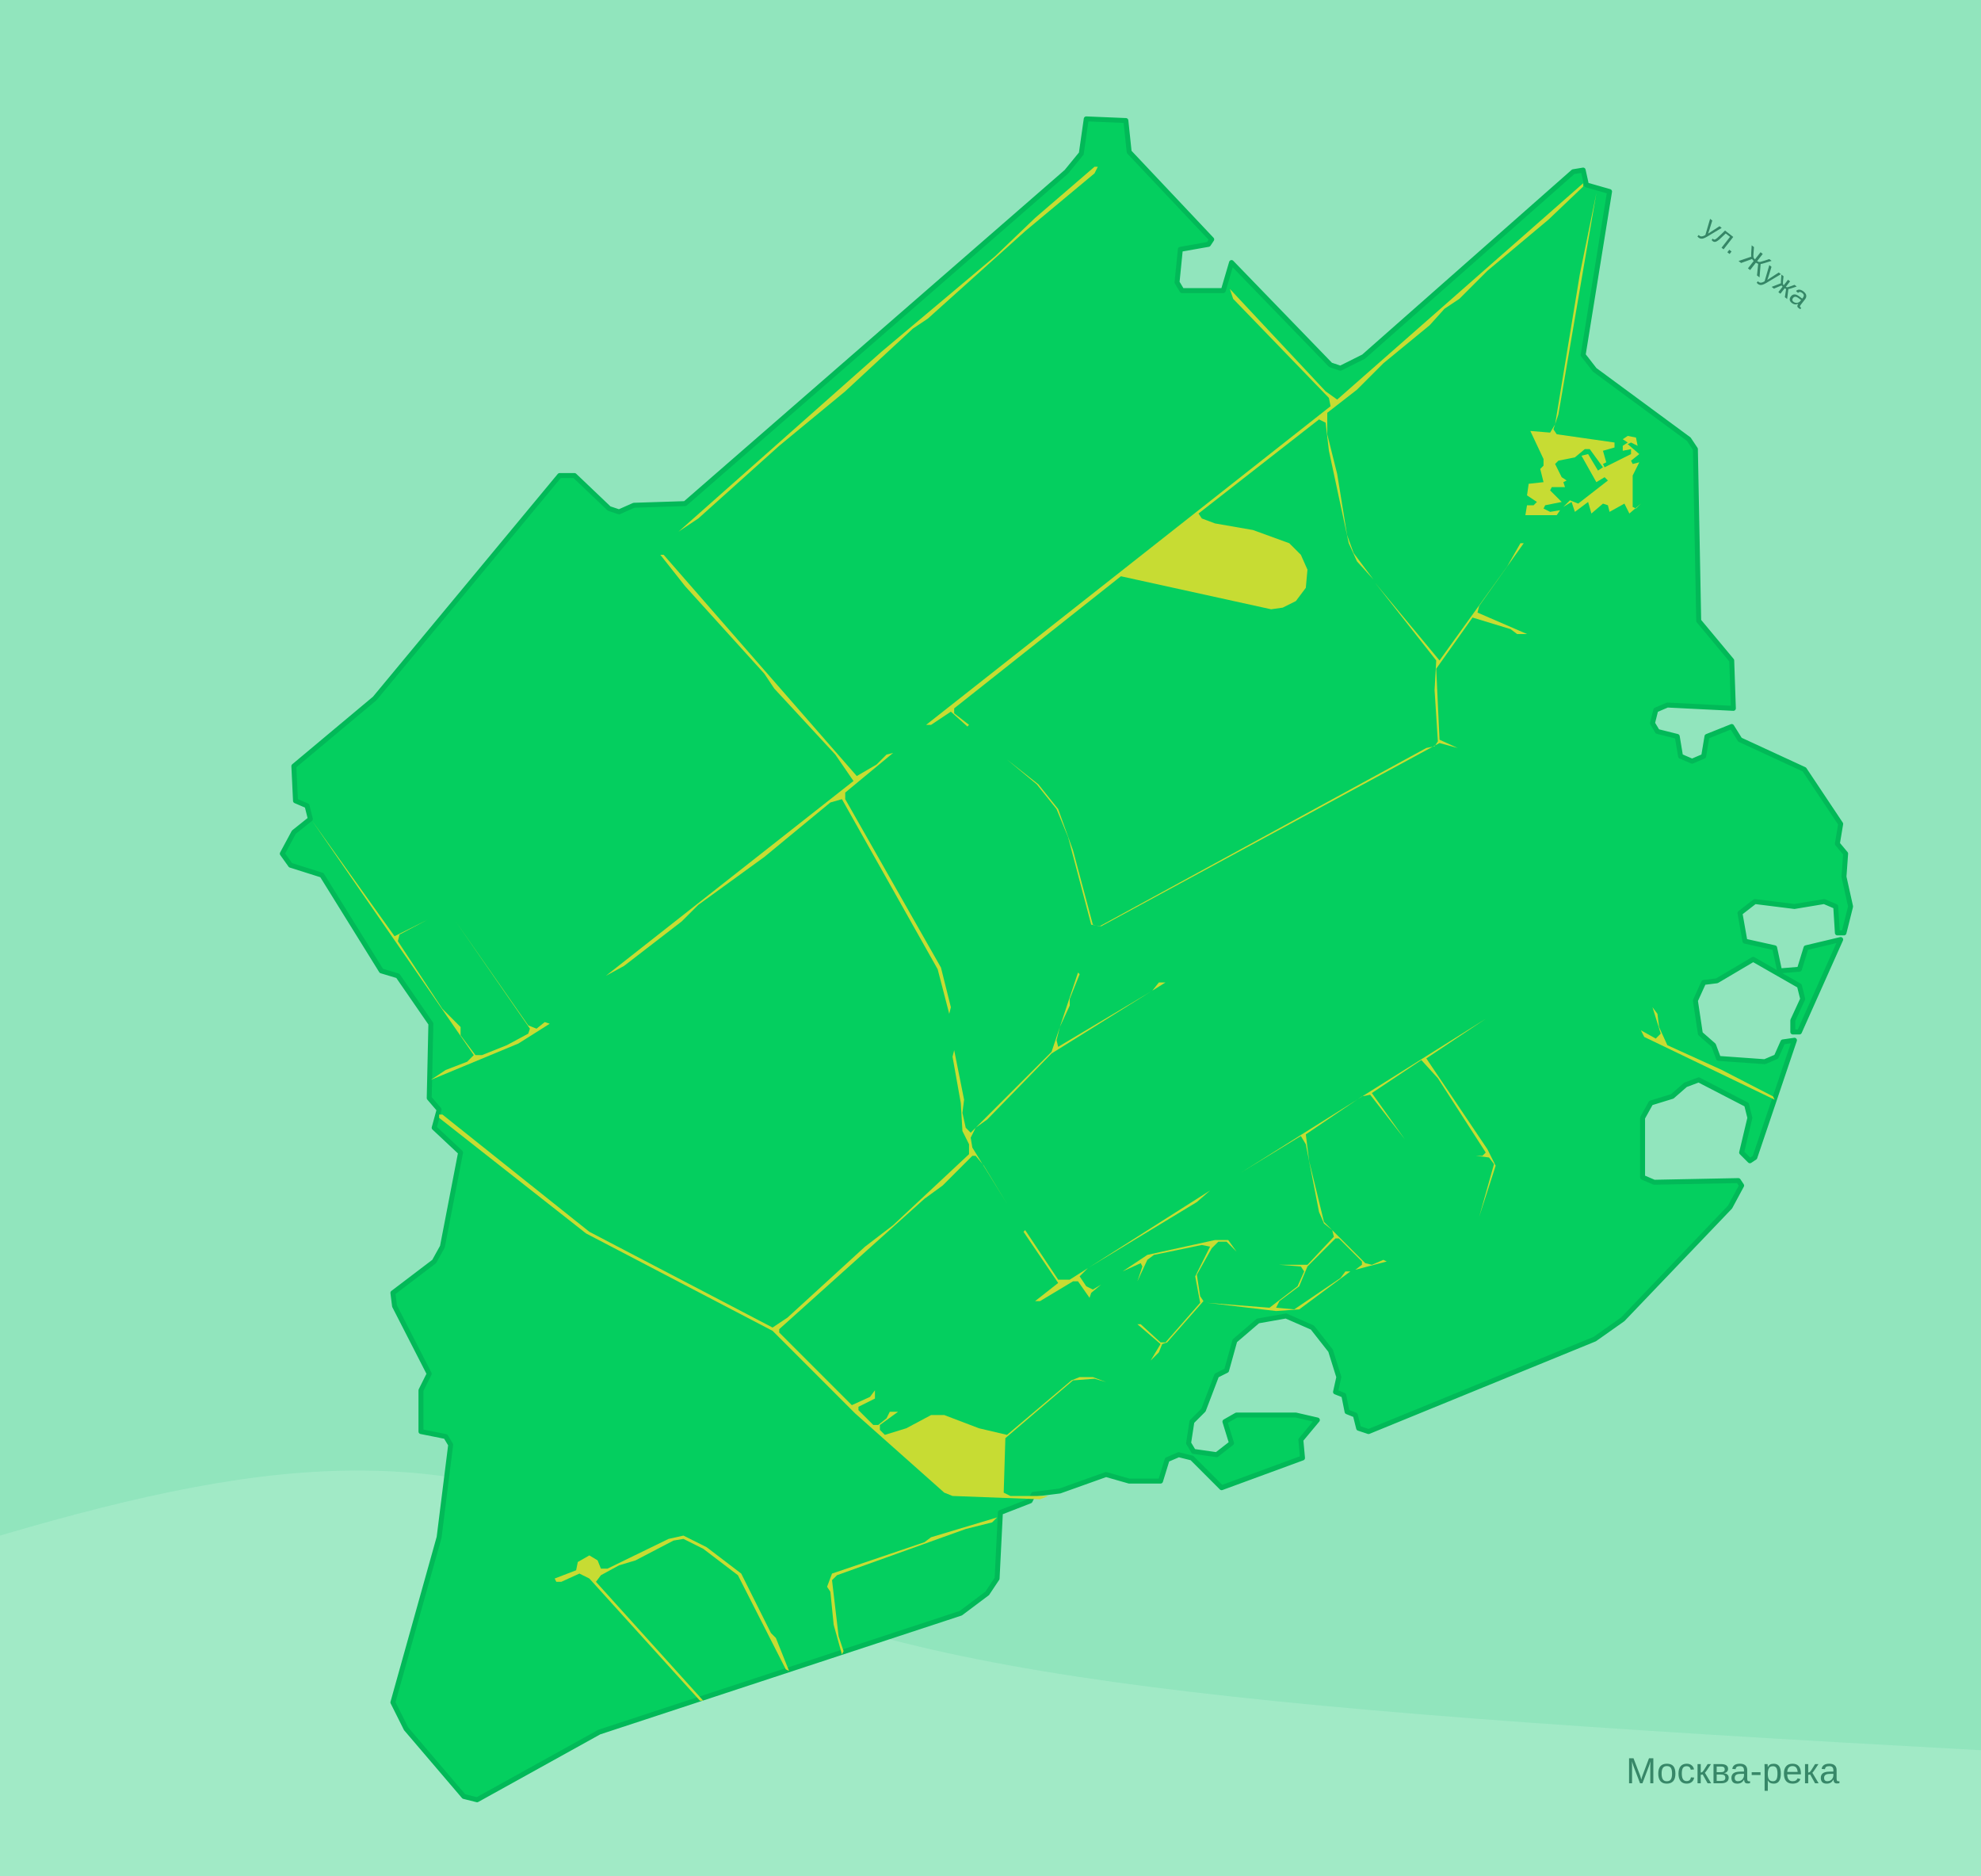
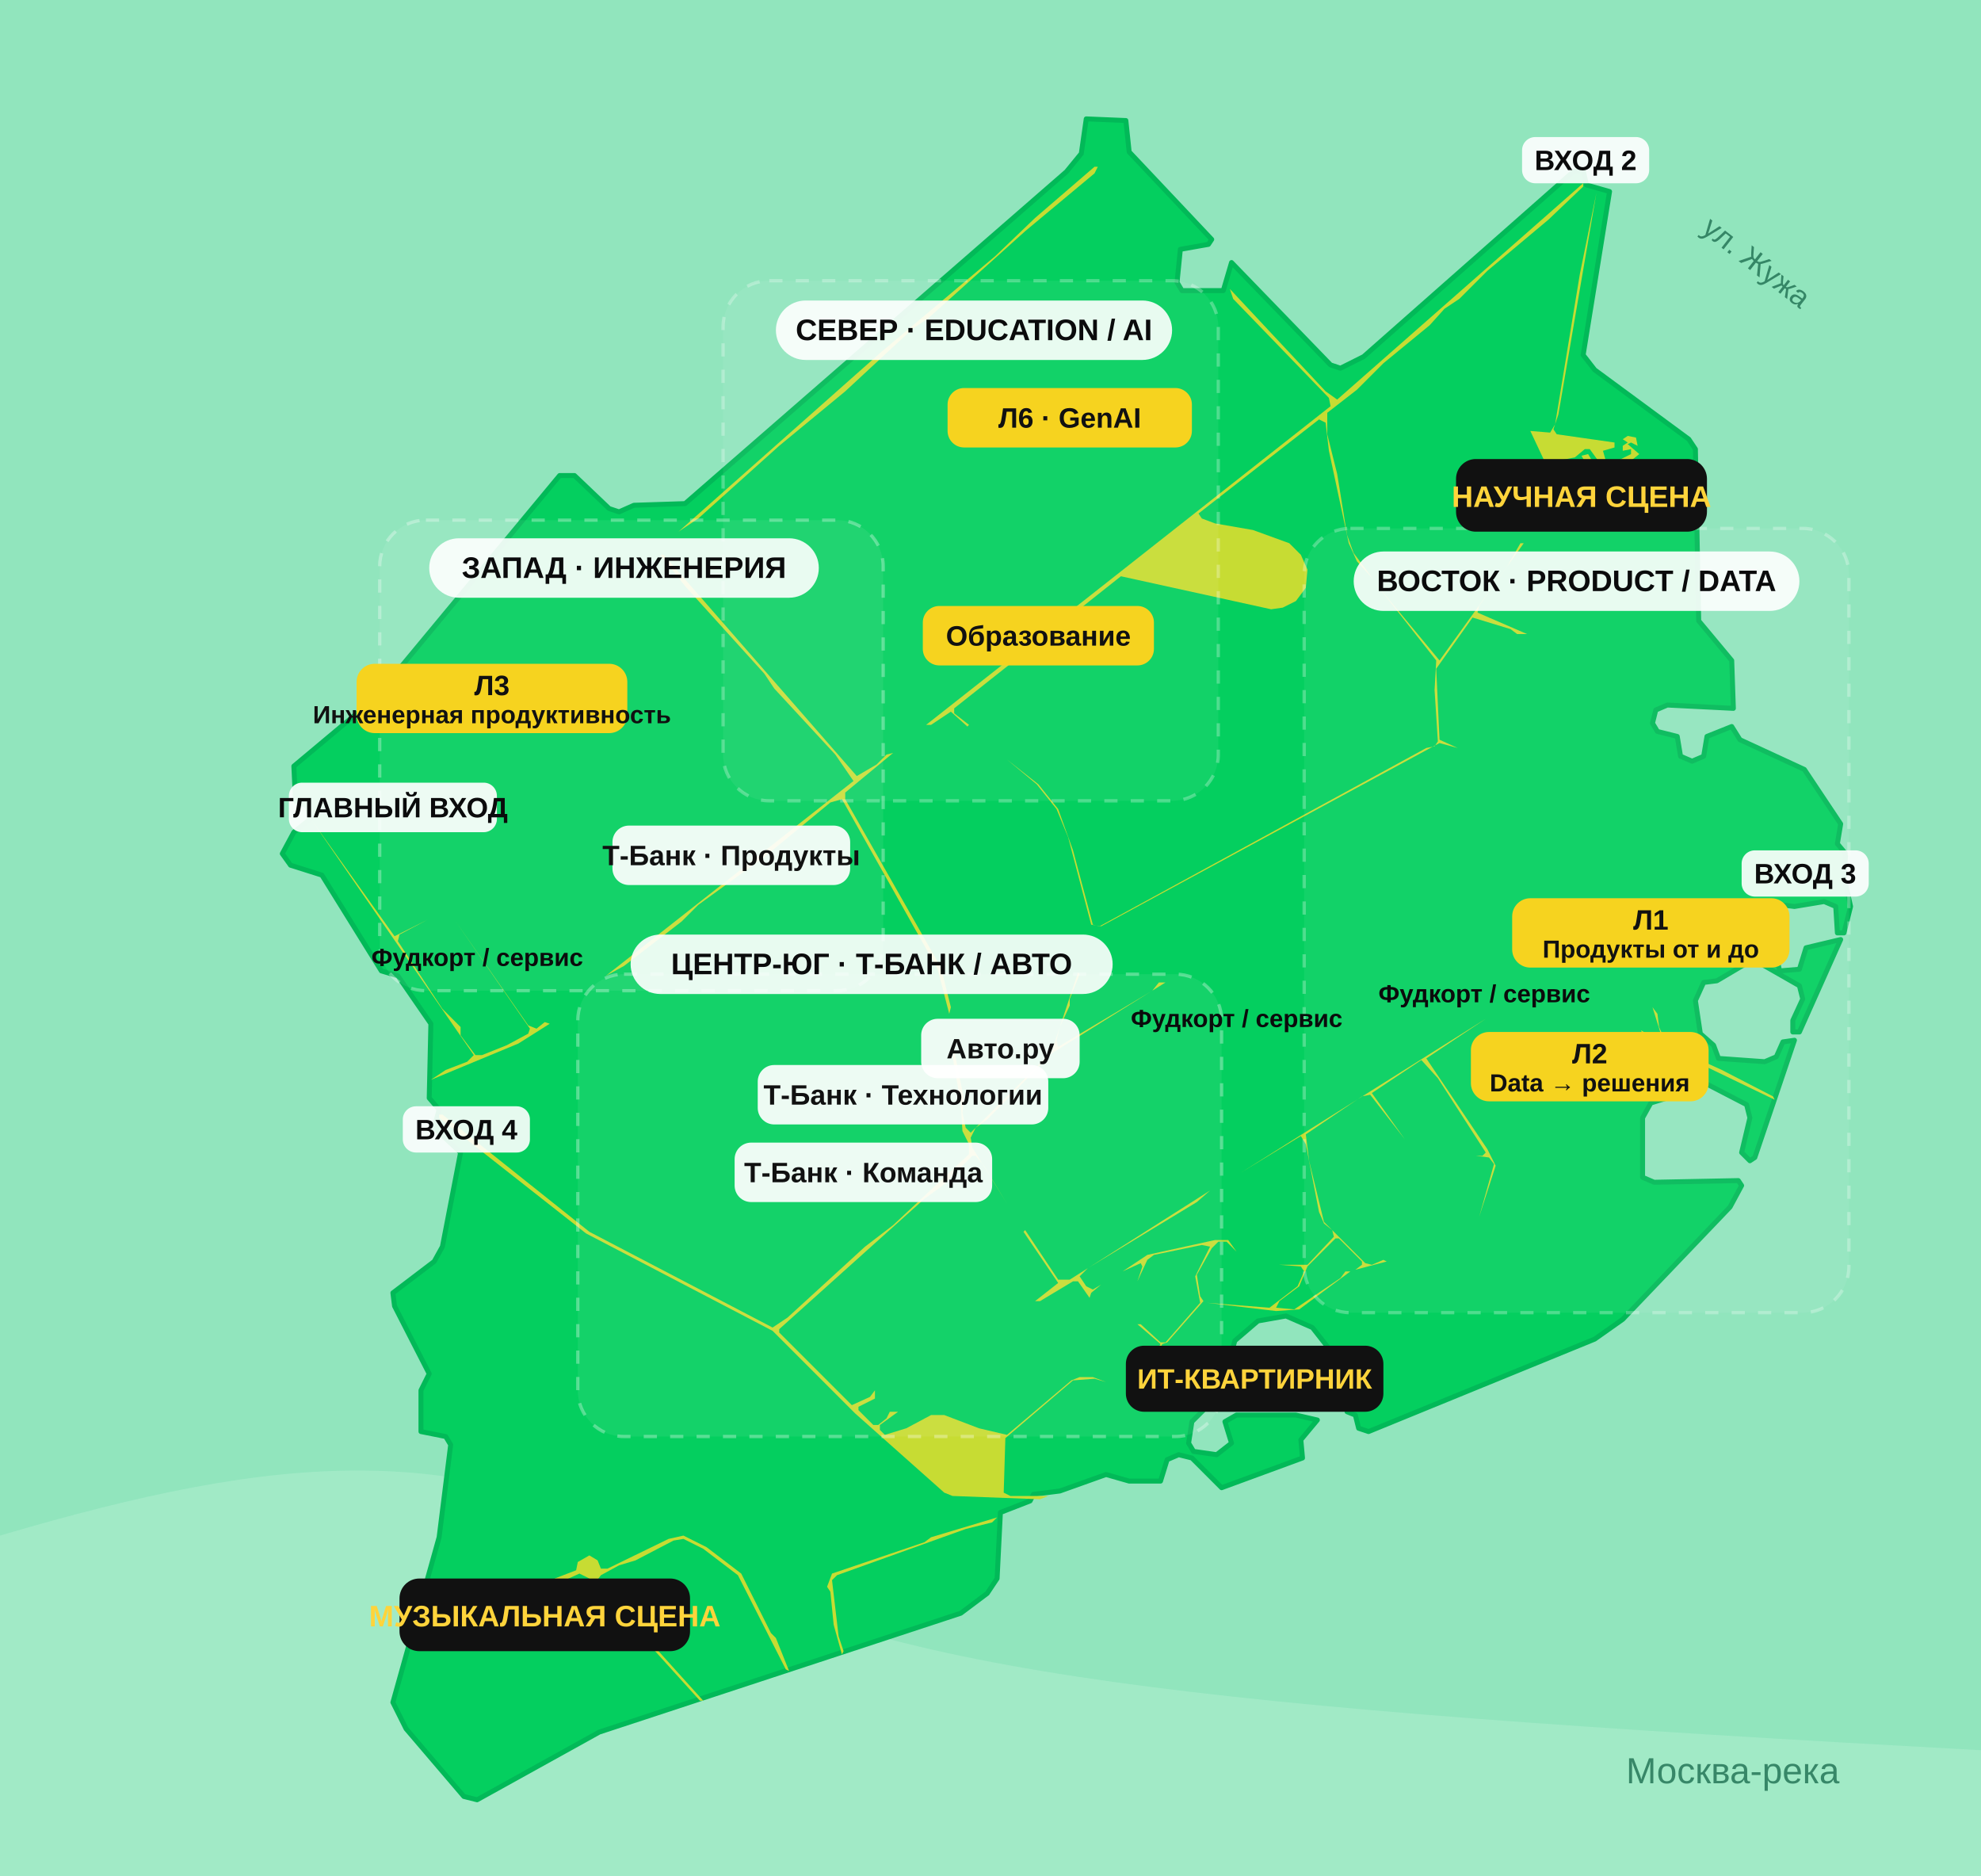
<svg xmlns="http://www.w3.org/2000/svg" viewBox="0 0 1200 1136" role="img" aria-label="Навигационная схема ИТ-Пикника по официальной карте">
  <rect width="100%" height="100%" fill="#91e5bd" />
  <path d="M0 0H1200V1136H0Z" fill="#91e5bd" />
  <path d="M0 930 C170 880 280 870 415 945 C540 1014 720 1034 1200 1060 L1200 1136 H0Z" fill="#a8eccb" opacity=".7" />
  <path d="M959,103 L953,104 L826,216 L812,223 L806,221 L746,159 L741,176 L716,176 L713,171 L715,151 L732,148 L734,145 L684,92 L682,73 L658,72 L655,93 L646,104 L415,305 L384,306 L375,310 L369,308 L348,288 L339,288 L227,423 L178,464 L179,485 L186,488 L188,496 L178,504 L171,517 L176,524 L195,530 L231,588 L241,591 L261,620 L260,665 L266,672 L263,683 L279,698 L268,755 L263,764 L238,783 L239,791 L260,832 L255,842 L255,867 L270,870 L273,875 L266,931 L238,1031 L246,1047 L281,1088 L289,1090 L363,1049 L582,977 L598,965 L604,956 L606,916 L624,909 L626,905 L642,903 L670,893 L684,897 L703,897 L707,884 L714,881 L722,883 L740,901 L789,883 L788,872 L798,860 L785,857 L749,857 L742,861 L746,874 L737,881 L723,879 L720,874 L722,861 L729,854 L737,833 L743,830 L748,812 L762,800 L779,797 L795,804 L806,818 L811,834 L809,843 L814,845 L816,855 L821,857 L823,865 L829,867 L966,811 L983,799 L1048,731 L1055,718 L1053,715 L1002,716 L995,713 L995,677 L1000,668 L1013,664 L1021,657 L1029,654 L1058,669 L1060,677 L1055,698 L1060,703 L1063,701 L1087,630 L1080,631 L1076,640 L1069,643 L1041,641 L1038,633 L1030,626 L1027,606 L1032,595 L1040,594 L1062,581 L1090,597 L1092,605 L1086,618 L1086,625 L1090,625 L1115,569 L1094,574 L1090,587 L1078,588 L1075,574 L1057,570 L1054,553 L1063,546 L1087,549 L1105,546 L1112,549 L1113,565 L1117,565 L1121,549 L1117,531 L1118,517 L1113,511 L1115,499 L1093,466 L1054,448 L1049,440 L1034,446 L1032,458 L1025,461 L1018,458 L1016,446 L1004,443 L1001,438 L1003,430 L1010,427 L1050,429 L1049,400 L1029,376 L1027,272 L1023,266 L966,224 L959,215 L975,116 L961,112Z" fill="#04cf5f" stroke="#02b958" stroke-width="3" stroke-linejoin="round" />
  <path d="M336,956 L337,958 L340,958 L351,953 L357,956 L424,1030 L426,1030 L361,958 L364,954 L375,948 L385,945 L408,933 L414,932 L426,938 L447,954 L476,1011 L478,1012 L470,992 L467,989 L449,953 L428,937 L414,930 L405,932 L368,950 L364,950 L362,945 L357,942 L350,946 L349,951Z" fill="#cbdc32" opacity=".98" />
  <path d="M604,919 L564,931 L560,934 L504,953 L501,961 L503,964 L505,984 L510,1002 L511,1000 L508,991 L504,957 L507,954 L585,926 L601,922Z" fill="#cbdc32" opacity=".98" />
  <path d="M744,751 L736,751 L695,760 L680,770 L691,765 L692,767 L689,776 L695,763 L699,760 L728,754 L733,755 L724,773 L727,789 L706,813 L703,813 L691,802 L689,802 L703,814 L697,824 L702,819 L704,814 L707,813 L729,788 L727,785 L725,772 L734,756 L738,752 L743,752 L749,758Z" fill="#cbdc32" opacity=".98" />
  <path d="M733,721 L648,775 L641,775 L621,745 L620,746 L641,777 L627,788 L630,788 L650,776 L653,776 L660,786 L661,783 L667,778 L662,781 L658,779 L654,773 L659,768 L725,728Z" fill="#cbdc32" opacity=".98" />
  <path d="M900,617 L752,710 L788,688 L791,693 L799,734 L802,741 L807,745 L808,749 L792,766 L775,766 L788,767 L790,770 L786,779 L769,792 L731,789 L773,794 L787,793 L818,770 L815,770 L812,774 L784,793 L773,792 L775,788 L787,779 L792,767 L809,750 L811,750 L825,764 L825,766 L821,769 L840,764 L838,763 L831,766 L827,765 L802,740 L793,703 L791,687 L825,664 L830,663 L851,690 L831,662 L861,642 L871,653 L900,698 L898,700 L894,700 L902,701 L905,705 L896,737 L906,706 L901,696 L864,641Z" fill="#cbdc32" opacity=".98" />
  <path d="M1001,610 L1006,626 L1003,629 L994,624 L996,628 L1075,666 L1074,664 L1043,648 L1010,633 L1005,622 L1004,614Z" fill="#cbdc32" opacity=".98" />
  <path d="M706,595 L702,595 L698,600 L641,634 L640,630 L642,622 L648,609 L648,605 L654,590 L653,589 L637,637 L588,686 L585,683 L583,674 L584,666 L578,636 L577,640 L582,668 L583,685 L587,693 L587,699 L541,742 L524,755 L477,798 L468,804 L357,746 L268,675 L266,675 L266,677 L355,747 L468,806 L518,856 L572,904 L577,906 L630,908 L635,906 L612,906 L608,904 L609,871 L650,836 L663,835 L670,837 L662,834 L654,834 L649,836 L610,869 L593,865 L572,857 L564,857 L549,865 L536,869 L533,866 L533,863 L544,855 L539,855 L537,859 L532,863 L529,863 L520,854 L520,852 L530,847 L530,842 L527,846 L516,851 L472,807 L472,805 L560,726 L571,718 L589,700 L591,700 L596,706 L610,729 L589,695 L588,689 L591,683 L598,678 L637,638Z" fill="#cbdc32" opacity=".98" />
  <path d="M189,497 L287,639 L283,643 L270,648 L261,654 L314,632 L333,620 L330,619 L325,623 L320,621 L276,558 L321,623 L320,626 L307,633 L292,639 L288,639 L279,627 L279,622 L268,611 L241,570 L242,566 L259,557 L239,567Z" fill="#cbdc32" opacity=".98" />
  <path d="M400,336 L415,355 L463,408 L469,417 L506,457 L517,473 L367,591 L378,585 L413,558 L423,548 L463,519 L503,486 L510,484 L568,587 L575,614 L576,610 L570,586 L512,484 L512,480 L541,456 L537,457 L531,463 L519,470 L402,336Z" fill="#cbdc32" opacity=".98" />
  <path d="M923,329 L921,329 L913,343 L872,400 L833,353 L870,400 L869,418 L871,449 L869,452 L864,453 L666,561 L662,560 L650,515 L641,490 L629,475 L610,460 L628,475 L640,490 L647,507 L661,560 L667,561 L872,450 L883,453 L872,448 L870,405 L892,374 L915,381 L919,384 L925,384 L895,371 L896,367Z" fill="#cbdc32" opacity=".98" />
  <path d="M967,117 L957,166 L942,257 L939,262 L927,261 L935,278 L935,282 L933,284 L935,292 L926,293 L925,300 L931,304 L929,306 L925,306 L924,312 L943,312 L945,309 L939,310 L935,308 L936,306 L946,304 L939,297 L940,295 L948,295 L947,292 L949,291 L946,289 L942,281 L944,279 L954,277 L960,272 L963,272 L971,283 L968,285 L962,275 L958,276 L967,292 L972,289 L974,291 L956,305 L951,303 L947,307 L952,304 L954,310 L962,304 L964,311 L971,305 L974,306 L975,310 L984,305 L987,311 L994,305 L997,306 L994,305 L991,308 L989,307 L989,288 L993,280 L989,281 L988,279 L993,275 L986,269 L988,268 L992,270 L991,265 L986,264 L983,266 L986,268 L983,270 L983,273 L988,272 L988,275 L972,283 L971,281 L973,280 L971,273 L978,271 L978,268 L943,263 L941,260 L944,251Z" fill="#cbdc32" opacity=".98" />
  <path d="M959,111 L810,242 L803,237 L745,175 L747,181 L805,241 L806,246 L561,439 L564,439 L576,431 L586,440 L587,439 L578,432 L578,429 L679,349 L770,369 L777,368 L785,364 L791,356 L792,345 L788,336 L781,329 L759,321 L736,317 L728,314 L726,311 L799,254 L803,256 L805,273 L817,329 L822,340 L832,351 L820,335 L816,324 L810,287 L804,263 L804,250 L822,236 L838,220 L866,197 L875,187 L884,181 L901,164 L938,133 L959,113Z" fill="#cbdc32" opacity=".98" />
  <path d="M665,101 L663,101 L627,132 L603,155 L534,213 L411,322 L423,314 L472,270 L512,237 L553,199 L562,193 L621,140 L663,105Z" fill="#cbdc32" opacity=".98" />
  <text x="985" y="1080" font-family="Arial,sans-serif" font-size="22" fill="#247657" opacity=".85">Москва-река</text>
  <text x="1030" y="140" font-family="Arial,sans-serif" font-size="18" fill="#247657" transform="rotate(38 1030 140)" opacity=".85">ул. Жужа</text>
+   <g id="orientation" font-family="Arial,sans-serif">
+     <g opacity=".92">
+       <rect x="230" y="315" width="305" height="285" rx="28" fill="#ffffff" fill-opacity=".07" stroke="#ffffff" stroke-opacity=".34" stroke-width="2" stroke-dasharray="8 8" />
+       <rect x="438" y="170" width="300" height="315" rx="28" fill="#ffffff" fill-opacity=".06" stroke="#ffffff" stroke-opacity=".30" stroke-width="2" stroke-dasharray="8 8" />
+       <rect x="350" y="590" width="390" height="280" rx="28" fill="#ffffff" fill-opacity=".07" stroke="#ffffff" stroke-opacity=".34" stroke-width="2" stroke-dasharray="8 8" />
+       <rect x="790" y="320" width="330" height="475" rx="28" fill="#ffffff" fill-opacity=".06" stroke="#ffffff" stroke-opacity=".30" stroke-width="2" stroke-dasharray="8 8" />
+     </g>
+     <g fill="#0b0b0c" font-weight="700" text-anchor="middle">
+       <g>
+         <rect x="260" y="326" width="236" height="36" rx="18" fill="#ffffff" fill-opacity=".9" />
+         <text x="378" y="350" font-size="18">ЗАПАД · ИНЖЕНЕРИЯ</text>
+       </g>
+       <g>
+         <rect x="470" y="182" width="240" height="36" rx="18" fill="#ffffff" fill-opacity=".9" />
+         <text x="590" y="206" font-size="18">СЕВЕР · EDUCATION / AI</text>
+       </g>
+       <g>
+         <rect x="382" y="566" width="292" height="36" rx="18" fill="#ffffff" fill-opacity=".9" />
+         <text x="528" y="590" font-size="18">ЦЕНТР-ЮГ · Т-БАНК / АВТО</text>
+       </g>
+       <g>
+         <rect x="820" y="334" width="270" height="36" rx="18" fill="#ffffff" fill-opacity=".9" />
+         <text x="955" y="358" font-size="18">ВОСТОК · PRODUCT / DATA</text>
+       </g>
+     </g>
+     <g font-size="17" font-weight="700" fill="#0b0b0c">
+       <g transform="translate(175 474)">
+         <rect x="0" y="0" width="126" height="30" rx="8" fill="#ffffff" fill-opacity=".92" />
+         <text x="63" y="21" text-anchor="middle">ГЛАВНЫЙ ВХОД</text>
+       </g>
+       <g transform="translate(244 670)">
+         <rect x="0" y="0" width="77" height="28" rx="8" fill="#ffffff" fill-opacity=".9" />
+         <text x="38.5" y="20" text-anchor="middle">ВХОД 4</text>
+       </g>
+       <g transform="translate(922 83)">
+         <rect x="0" y="0" width="77" height="28" rx="8" fill="#ffffff" fill-opacity=".9" />
+         <text x="38.5" y="20" text-anchor="middle">ВХОД 2</text>
+       </g>
+       <g transform="translate(1055 515)">
+         <rect x="0" y="0" width="77" height="28" rx="8" fill="#ffffff" fill-opacity=".9" />
+         <text x="38.5" y="20" text-anchor="middle">ВХОД 3</text>
+       </g>
+     </g>
+     <g font-size="17" font-weight="700" text-anchor="middle">
+       <g transform="translate(298 423)">
+         <rect x="-82" y="-21" width="164" height="42" rx="11" fill="#f6d31f" />
+         <text y="-2" fill="#111">Л3</text>
+         <text y="15" fill="#111" font-size="15">Инженерная продуктивность</text>
+       </g>
+       <g transform="translate(443 518)">
+         <rect x="-72" y="-18" width="144" height="36" rx="10" fill="#ffffff" fill-opacity=".92" />
+         <text y="6" fill="#111">Т-Банк · Продукты</text>
+       </g>
+       <g transform="translate(523 710)">
+         <rect x="-78" y="-18" width="156" height="36" rx="10" fill="#ffffff" fill-opacity=".92" />
+         <text y="6" fill="#111">Т-Банк · Команда</text>
+       </g>
+       <g transform="translate(547 663)">
+         <rect x="-88" y="-18" width="176" height="36" rx="10" fill="#ffffff" fill-opacity=".92" />
+         <text y="6" fill="#111">Т-Банк · Технологии</text>
+       </g>
+       <g transform="translate(606 635)">
+         <rect x="-48" y="-18" width="96" height="36" rx="10" fill="#ffffff" fill-opacity=".92" />
+         <text y="6" fill="#111">Авто.ру</text>
+       </g>
+       <g transform="translate(629 385)">
+         <rect x="-70" y="-18" width="140" height="36" rx="10" fill="#f6d31f" />
+         <text y="6" fill="#111">Образование</text>
+       </g>
+       <g transform="translate(648 253)">
+         <rect x="-74" y="-18" width="148" height="36" rx="10" fill="#f6d31f" />
+         <text y="6" fill="#111">Л6 · GenAI</text>
+       </g>
+       <g transform="translate(1000 565)">
+         <rect x="-84" y="-21" width="168" height="42" rx="11" fill="#f6d31f" />
+         <text y="-2" fill="#111">Л1</text>
+         <text y="15" fill="#111" font-size="15">Продукты от и до</text>
+       </g>
+       <g transform="translate(963 646)">
+         <rect x="-72" y="-21" width="144" height="42" rx="11" fill="#f6d31f" />
+         <text y="-2" fill="#111">Л2</text>
+         <text y="15" fill="#111" font-size="15">Data → решения</text>
+       </g>
+     </g>
+     <g text-anchor="middle" font-weight="800">
+       <g transform="translate(330 978)">
+         <rect x="-88" y="-22" width="176" height="44" rx="12" fill="#111" />
+         <text y="7" font-size="18" fill="#ffd43b">МУЗЫКАЛЬНАЯ СЦЕНА</text>
+       </g>
+       <g transform="translate(958 300)">
+         <rect x="-76" y="-22" width="152" height="44" rx="12" fill="#111" />
+         <text y="7" font-size="18" fill="#ffd43b">НАУЧНАЯ СЦЕНА</text>
+       </g>
+       <g transform="translate(760 835)">
+         <rect x="-78" y="-20" width="156" height="40" rx="11" fill="#111" />
+         <text y="6" font-size="17" fill="#ffd43b">ИТ-КВАРТИРНИК</text>
+       </g>
+     </g>
+     <g font-size="15" fill="#0b0b0c" font-weight="700">
+       <text x="225" y="585">Фудкорт / сервис</text>
+       <text x="685" y="622">Фудкорт / сервис</text>
+       <text x="835" y="607">Фудкорт / сервис</text>
+     </g>
+   </g>
</svg>
